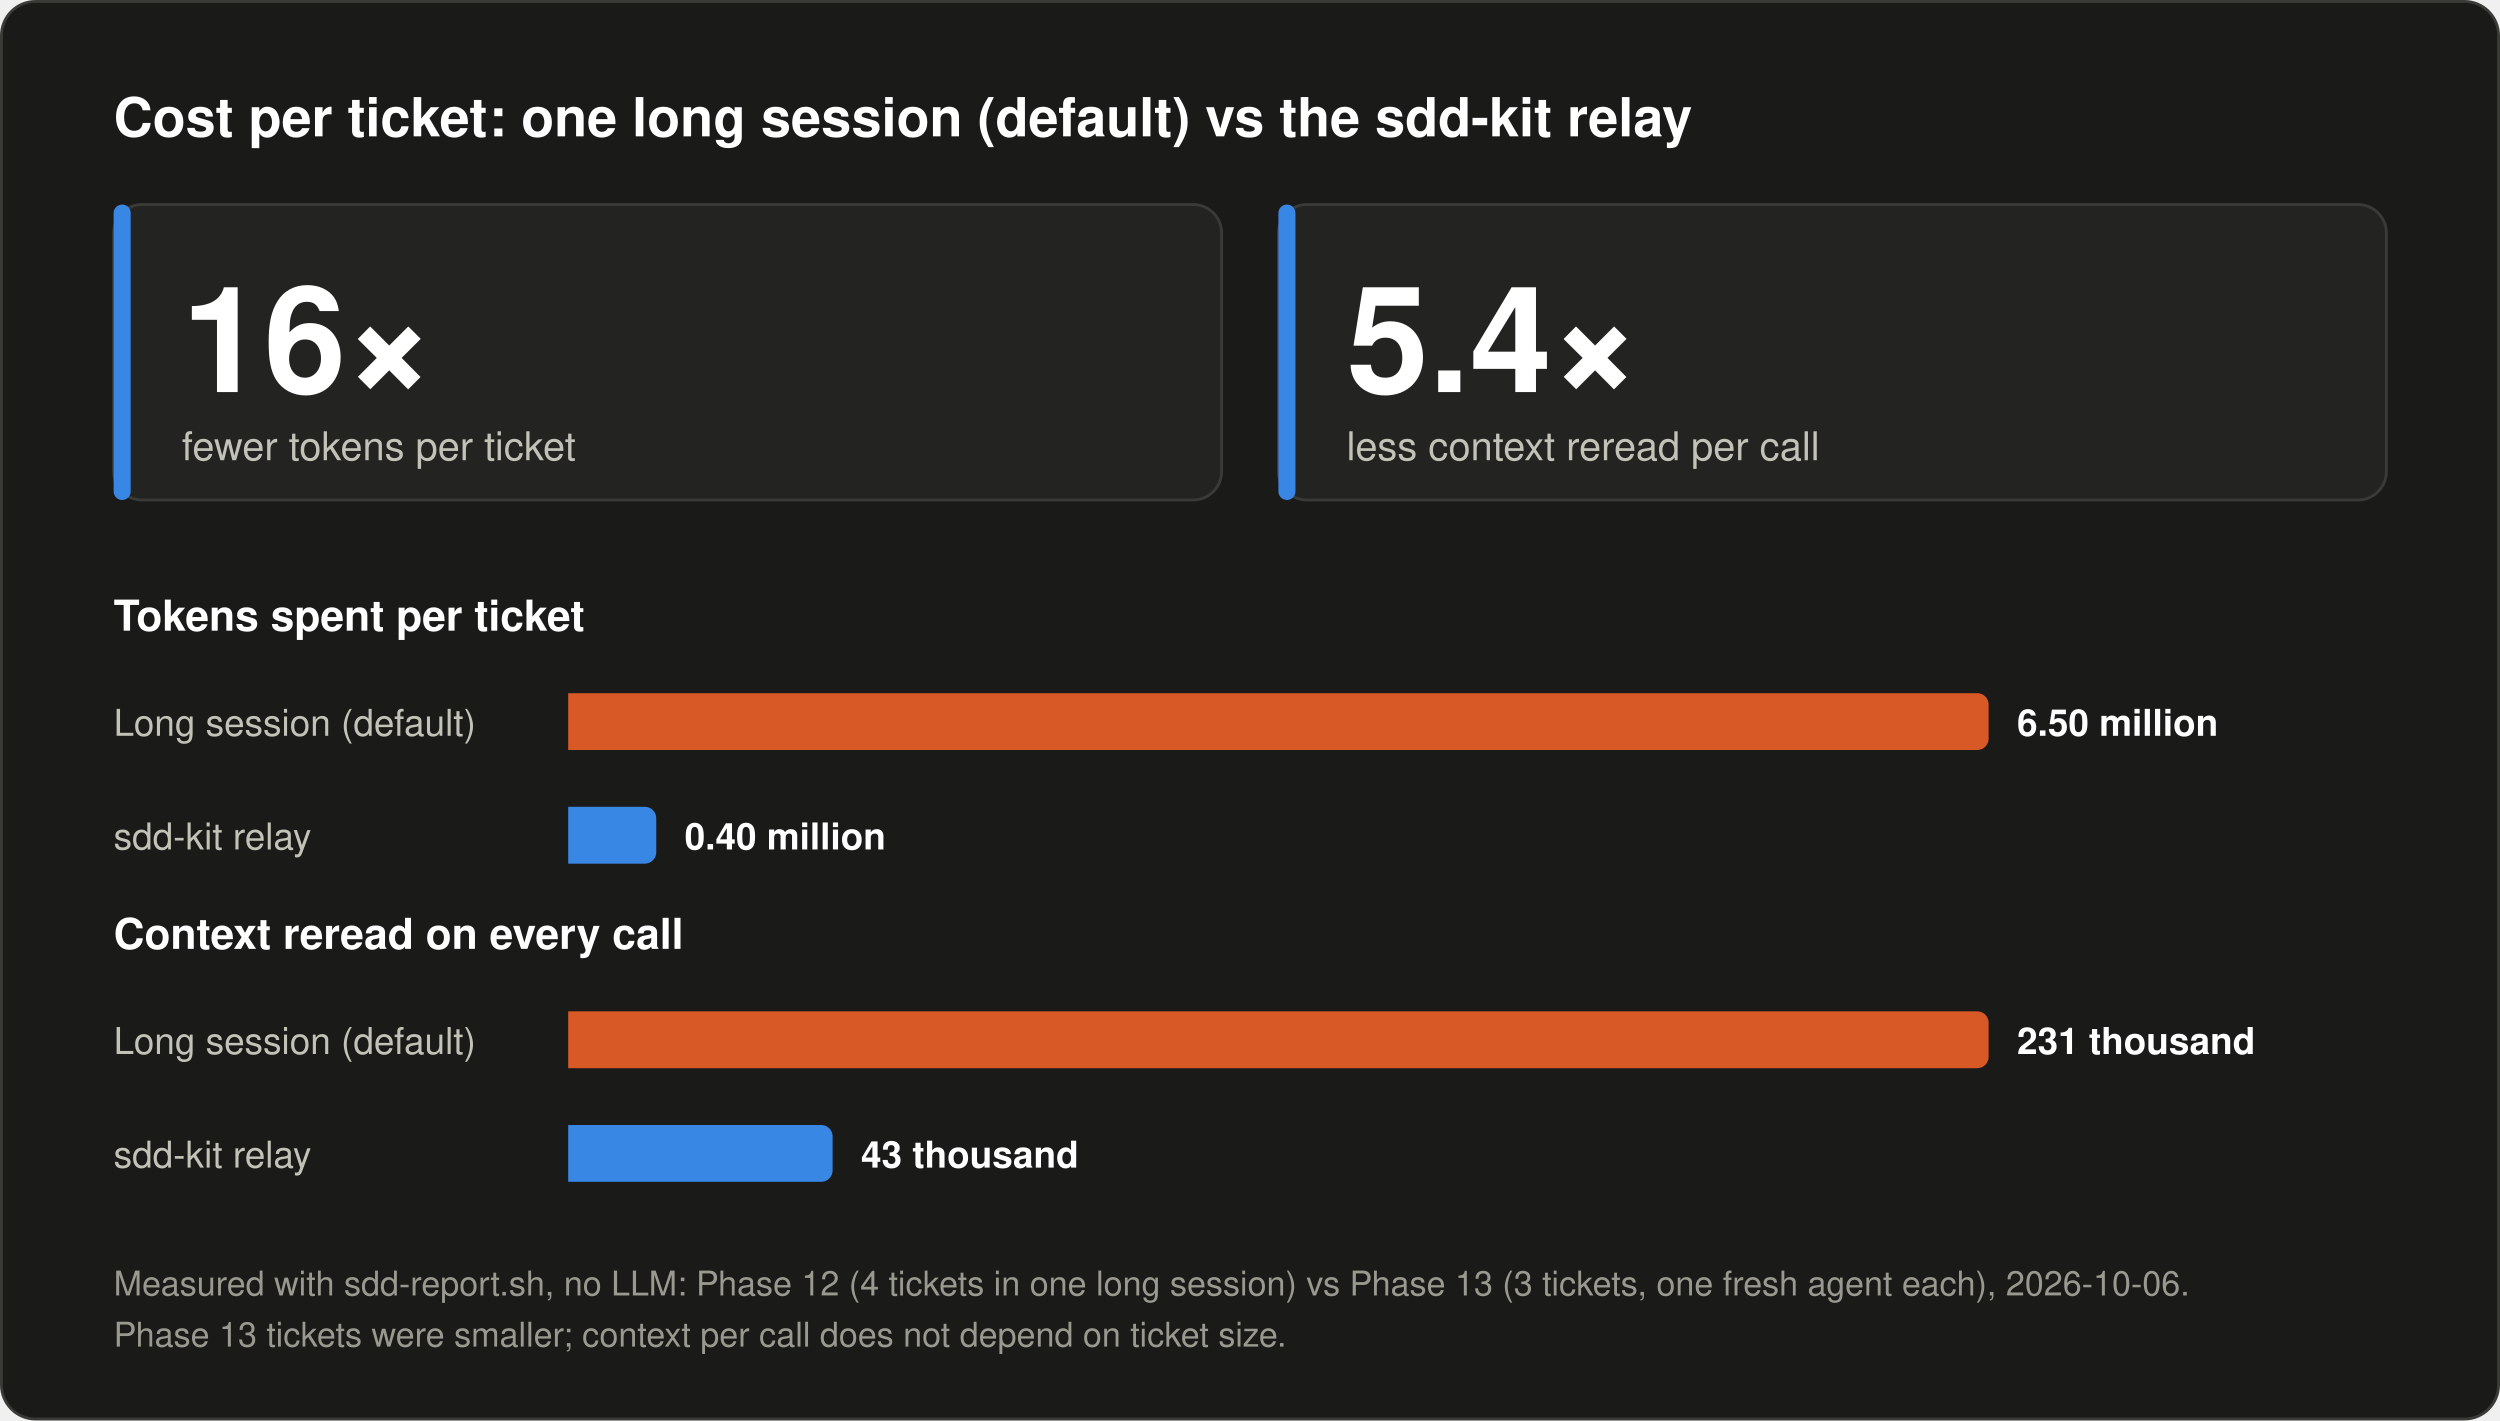
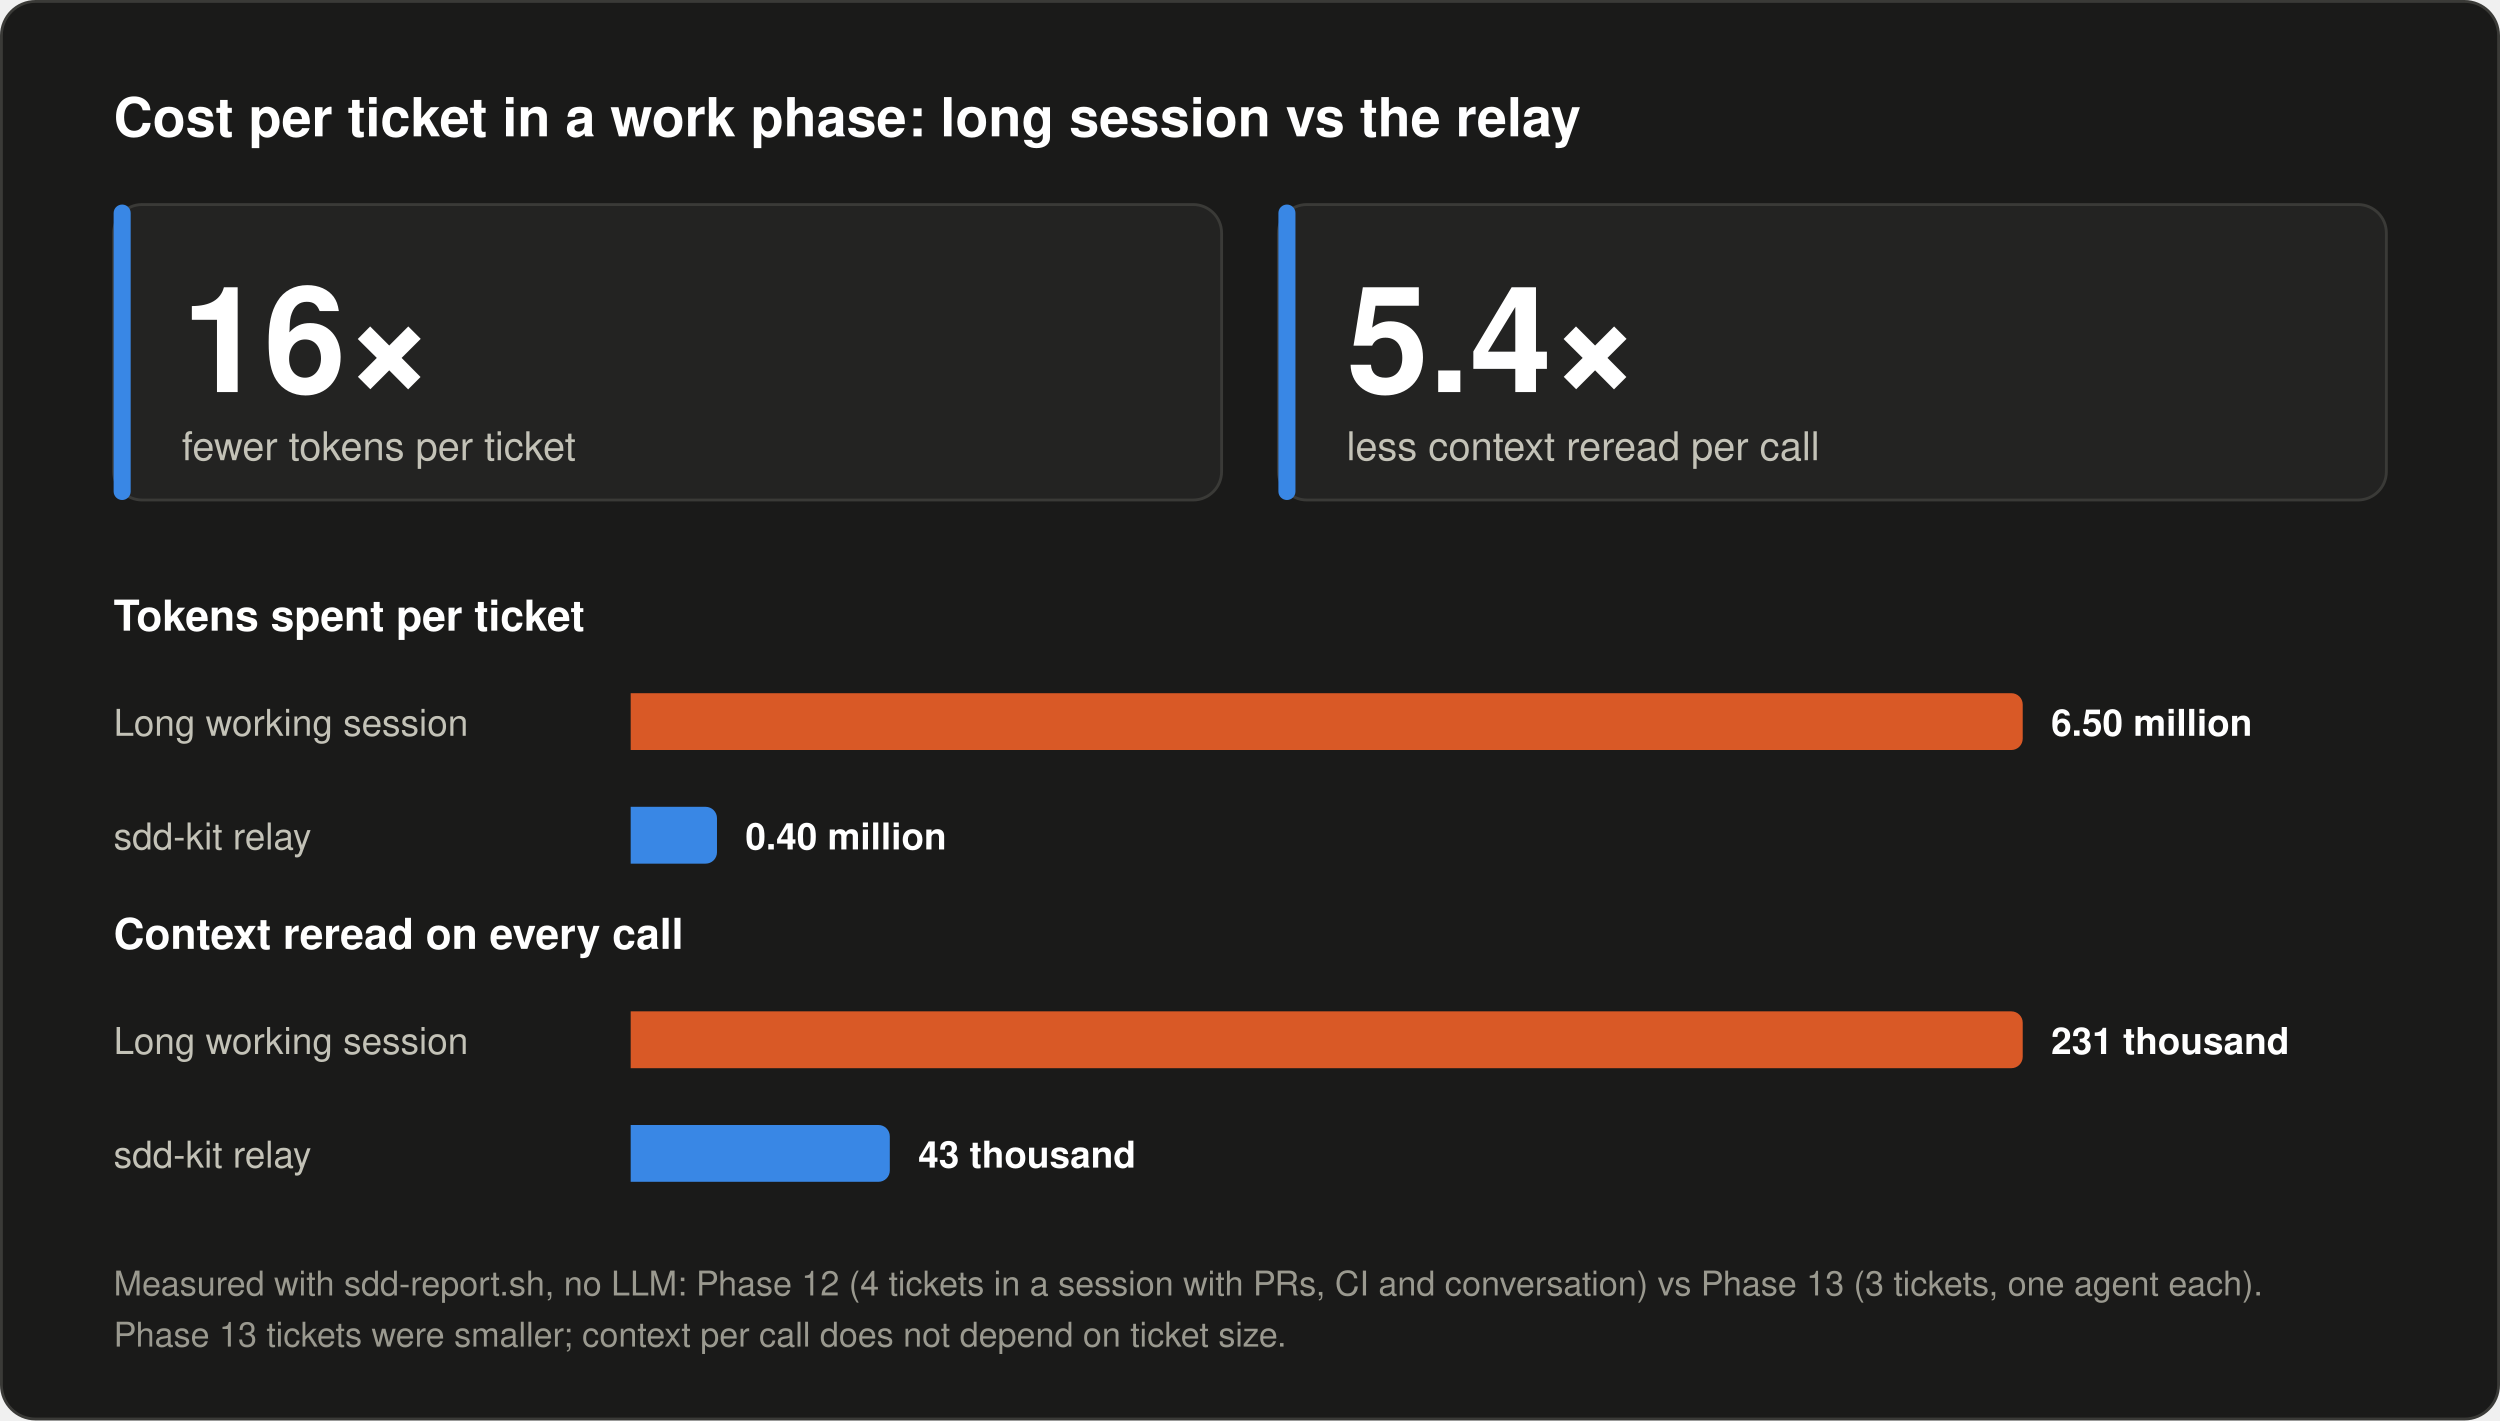
- <svg xmlns="http://www.w3.org/2000/svg" width="880" height="500" viewBox="0 0 880 500" font-family="-apple-system, Segoe UI, Helvetica, Arial, sans-serif" role="img" aria-label="Cost per ticket: one long session (default) vs the sdd-kit relay: 16× fewer tokens per ticket, 5.4× less context reread per call">
+ <svg xmlns="http://www.w3.org/2000/svg" width="880" height="500" viewBox="0 0 880 500" font-family="-apple-system, Segoe UI, Helvetica, Arial, sans-serif" role="img" aria-label="Cost per ticket in a work phase: long session vs the relay: 16× fewer tokens per ticket, 5.4× less context reread per call">
  <rect x="0.5" y="0.5" width="879" height="499" rx="12" fill="#1a1a19" stroke="#3a3a37" />
-   <text x="40" y="48" font-size="19" font-weight="700" fill="#ffffff">Cost per ticket: one long session (default) vs the sdd-kit relay</text>
+   <text x="40" y="48" font-size="19" font-weight="700" fill="#ffffff">Cost per ticket in a work phase: long session vs the relay</text>
  <rect x="40" y="72" width="390" height="104" rx="10" fill="#232322" stroke="#3a3a37" />
  <text x="64" y="138" font-size="52" font-weight="700" fill="#ffffff">16×</text>
  <text x="64" y="162" font-size="14" fill="#c3c2b7">fewer tokens per ticket</text>
  <rect x="40" y="72" width="6" height="104" rx="3" fill="#3987e5" />
  <rect x="450" y="72" width="390" height="104" rx="10" fill="#232322" stroke="#3a3a37" />
  <text x="474" y="138" font-size="52" font-weight="700" fill="#ffffff">5.4×</text>
  <text x="474" y="162" font-size="14" fill="#c3c2b7">less context reread per call</text>
  <rect x="450" y="72" width="6" height="104" rx="3" fill="#3987e5" />
  <text x="40" y="222" font-size="15" font-weight="600" fill="#ffffff">Tokens spent per ticket</text>
-   <text x="40" y="259" font-size="13" fill="#c3c2b7">Long session (default)</text>
-   <path d="M200 244 h496.0 a4 4 0 0 1 4 4 v12 a4 4 0 0 1 -4 4 h-496.0 z" fill="#d95926" />
-   <text x="710.0" y="259" font-size="13" font-weight="600" fill="#ffffff">6.50 million</text>
+   <text x="40" y="259" font-size="13" fill="#c3c2b7">Long working session</text>
+   <path d="M222 244 h486.0 a4 4 0 0 1 4 4 v12 a4 4 0 0 1 -4 4 h-486.0 z" fill="#d95926" />
+   <text x="722.0" y="259" font-size="13" font-weight="600" fill="#ffffff">6.50 million</text>
  <text x="40" y="299" font-size="13" fill="#c3c2b7">sdd-kit relay</text>
-   <path d="M200 284 h27.0 a4 4 0 0 1 4 4 v12 a4 4 0 0 1 -4 4 h-27.0 z" fill="#3987e5" />
-   <text x="241.0" y="299" font-size="13" font-weight="600" fill="#ffffff">0.40 million</text>
+   <path d="M222 284 h26.38 a4 4 0 0 1 4 4 v12 a4 4 0 0 1 -4 4 h-26.38 z" fill="#3987e5" />
+   <text x="262.38" y="299" font-size="13" font-weight="600" fill="#ffffff">0.40 million</text>
  <text x="40" y="334" font-size="15" font-weight="600" fill="#ffffff">Context reread on every call</text>
-   <text x="40" y="371" font-size="13" fill="#c3c2b7">Long session (default)</text>
-   <path d="M200 356 h496.0 a4 4 0 0 1 4 4 v12 a4 4 0 0 1 -4 4 h-496.0 z" fill="#d95926" />
-   <text x="710.0" y="371" font-size="13" font-weight="600" fill="#ffffff">231 thousand</text>
+   <text x="40" y="371" font-size="13" fill="#c3c2b7">Long working session</text>
+   <path d="M222 356 h486.0 a4 4 0 0 1 4 4 v12 a4 4 0 0 1 -4 4 h-486.0 z" fill="#d95926" />
+   <text x="722.0" y="371" font-size="13" font-weight="600" fill="#ffffff">231 thousand</text>
  <text x="40" y="411" font-size="13" fill="#c3c2b7">sdd-kit relay</text>
-   <path d="M200 396 h89.074 a4 4 0 0 1 4 4 v12 a4 4 0 0 1 -4 4 h-89.074 z" fill="#3987e5" />
-   <text x="303.074" y="411" font-size="13" font-weight="600" fill="#ffffff">43 thousand</text>
-   <text x="40" y="456" font-size="12" fill="#9a998f">Measured with sdd-report.sh, no LLM: Phase 12 (4 tickets in one long session) vs Phase 13 (3 tickets, one fresh agent each), 2026-10-06.</text>
+   <path d="M222 396 h87.212 a4 4 0 0 1 4 4 v12 a4 4 0 0 1 -4 4 h-87.212 z" fill="#3987e5" />
+   <text x="323.212" y="411" font-size="13" font-weight="600" fill="#ffffff">43 thousand</text>
+   <text x="40" y="456" font-size="12" fill="#9a998f">Measured with sdd-report.sh, no LLM: Phase 12 (4 tickets in a session with PRs, CI and conversation) vs Phase 13 (3 tickets, one agent each).</text>
  <text x="40" y="474" font-size="12" fill="#9a998f">Phase 13 tickets were smaller; context per call does not depend on ticket size.</text>
</svg>
